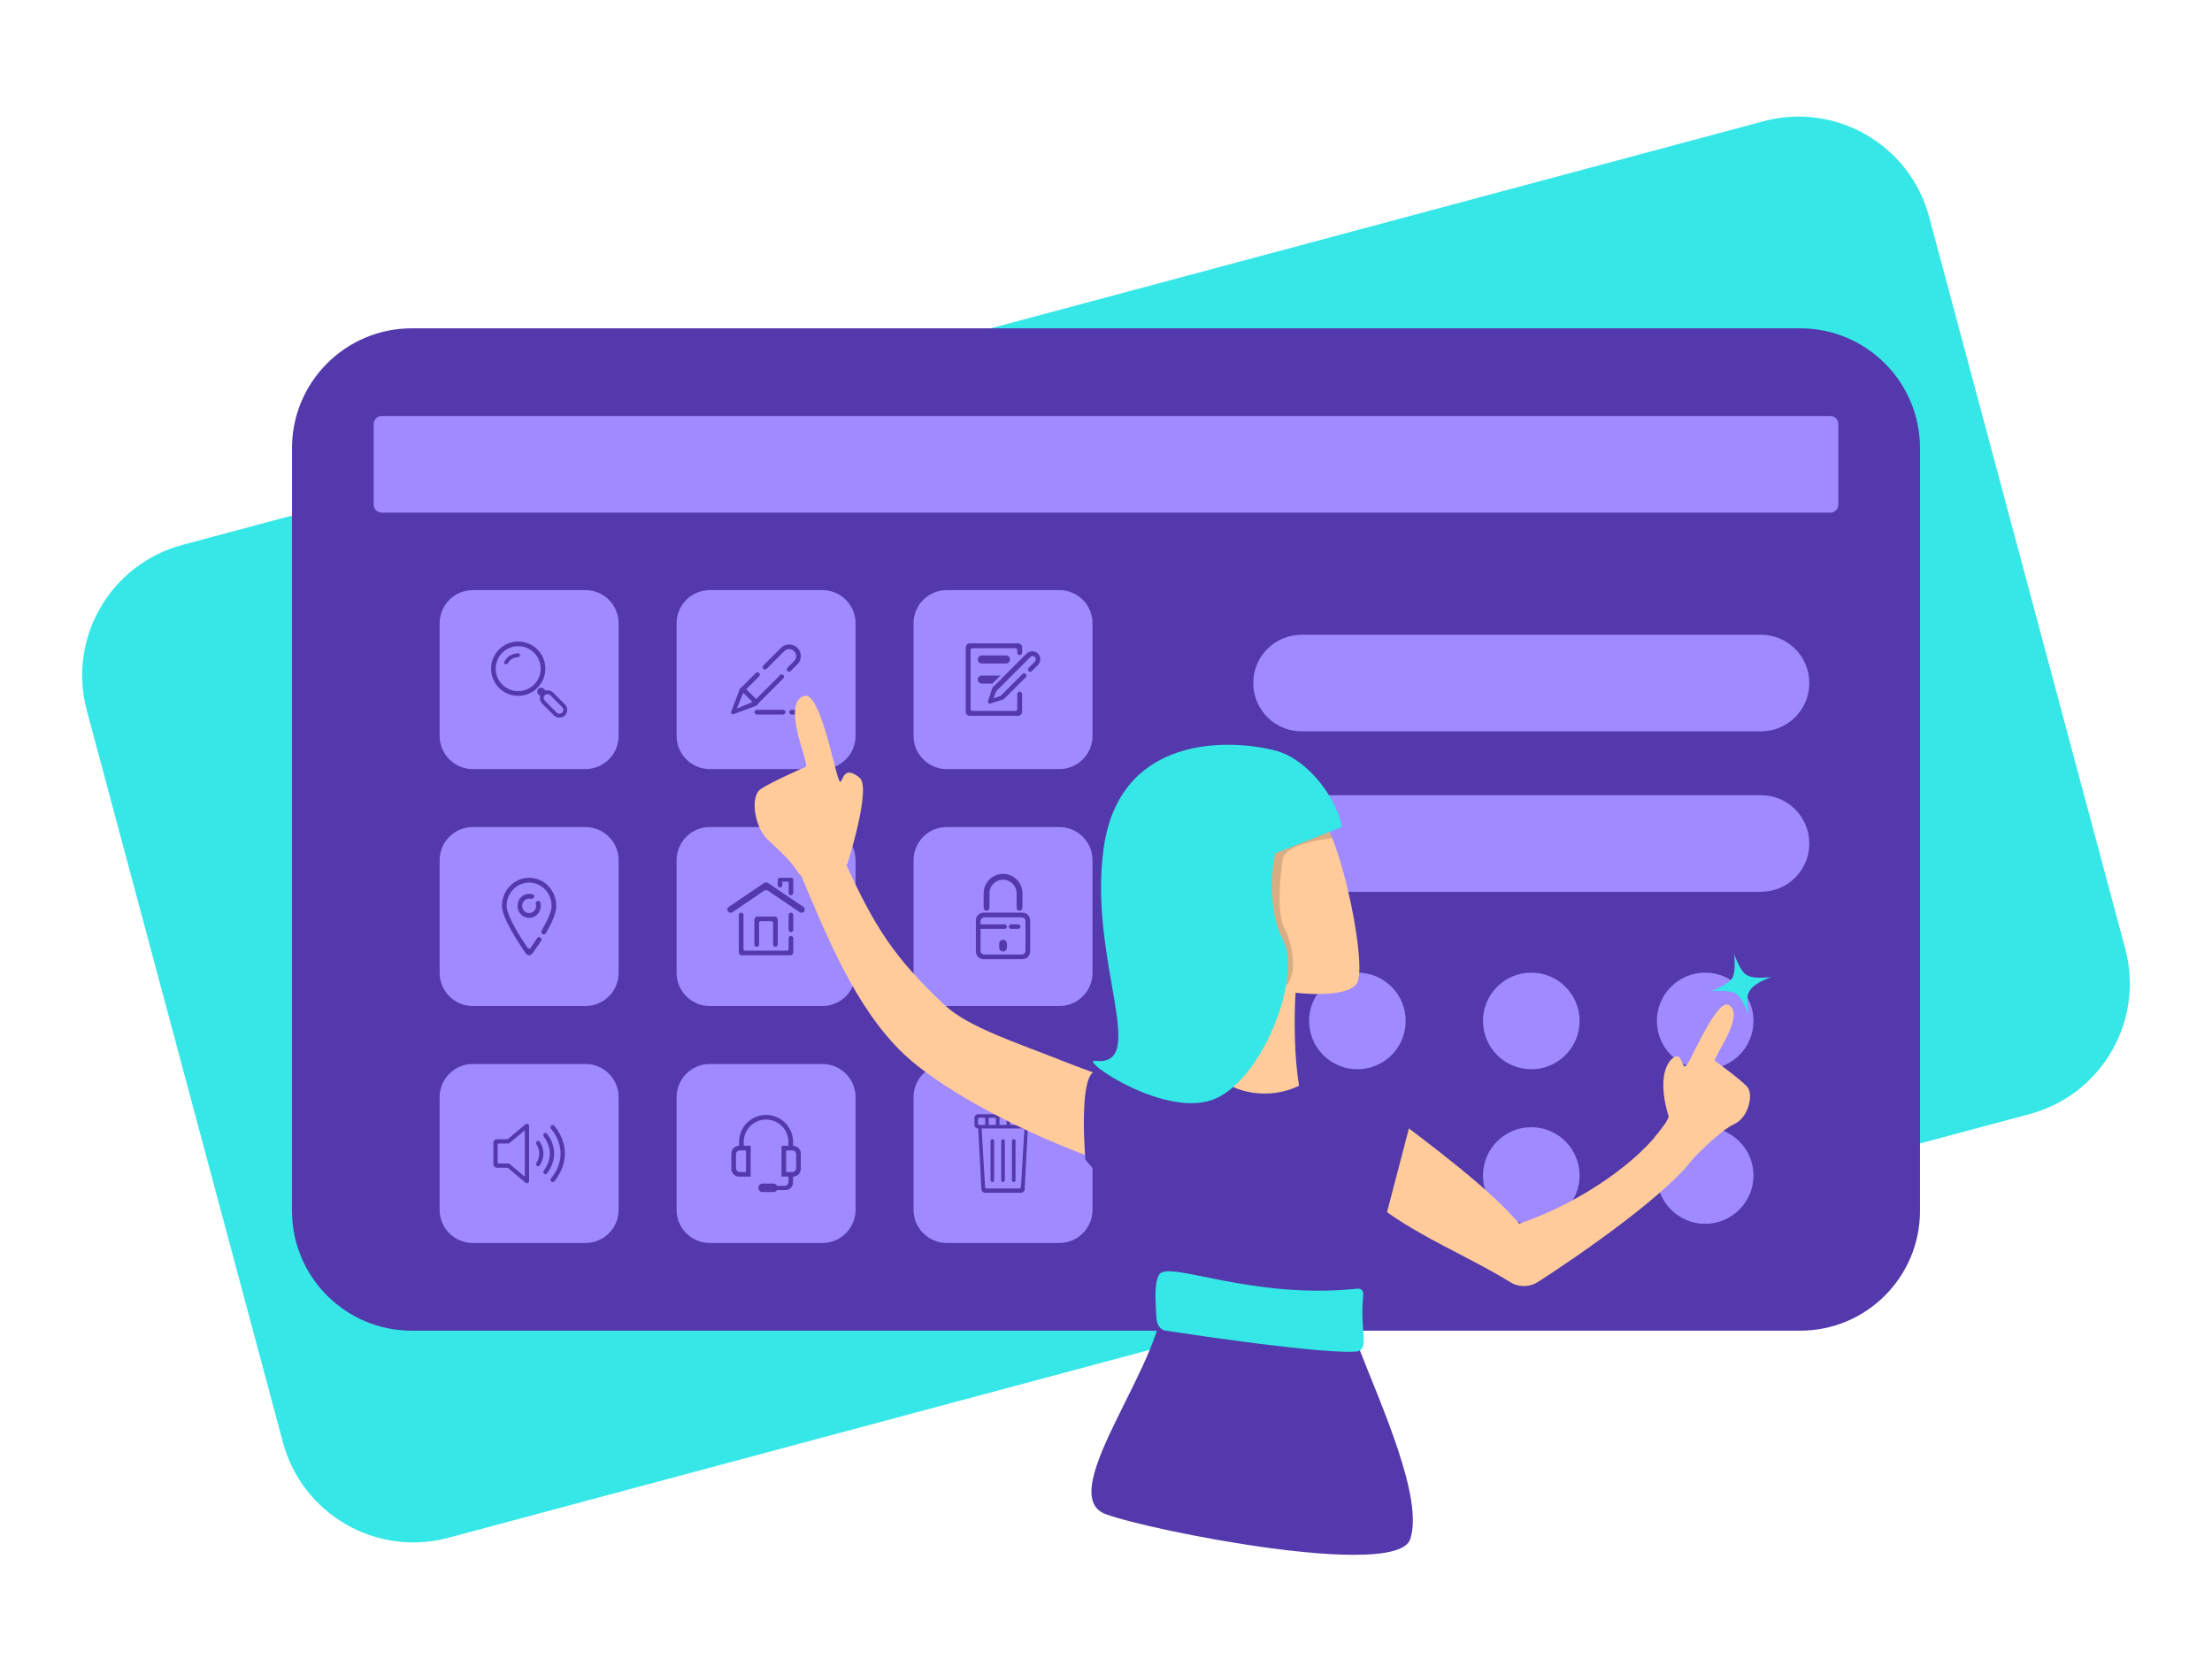
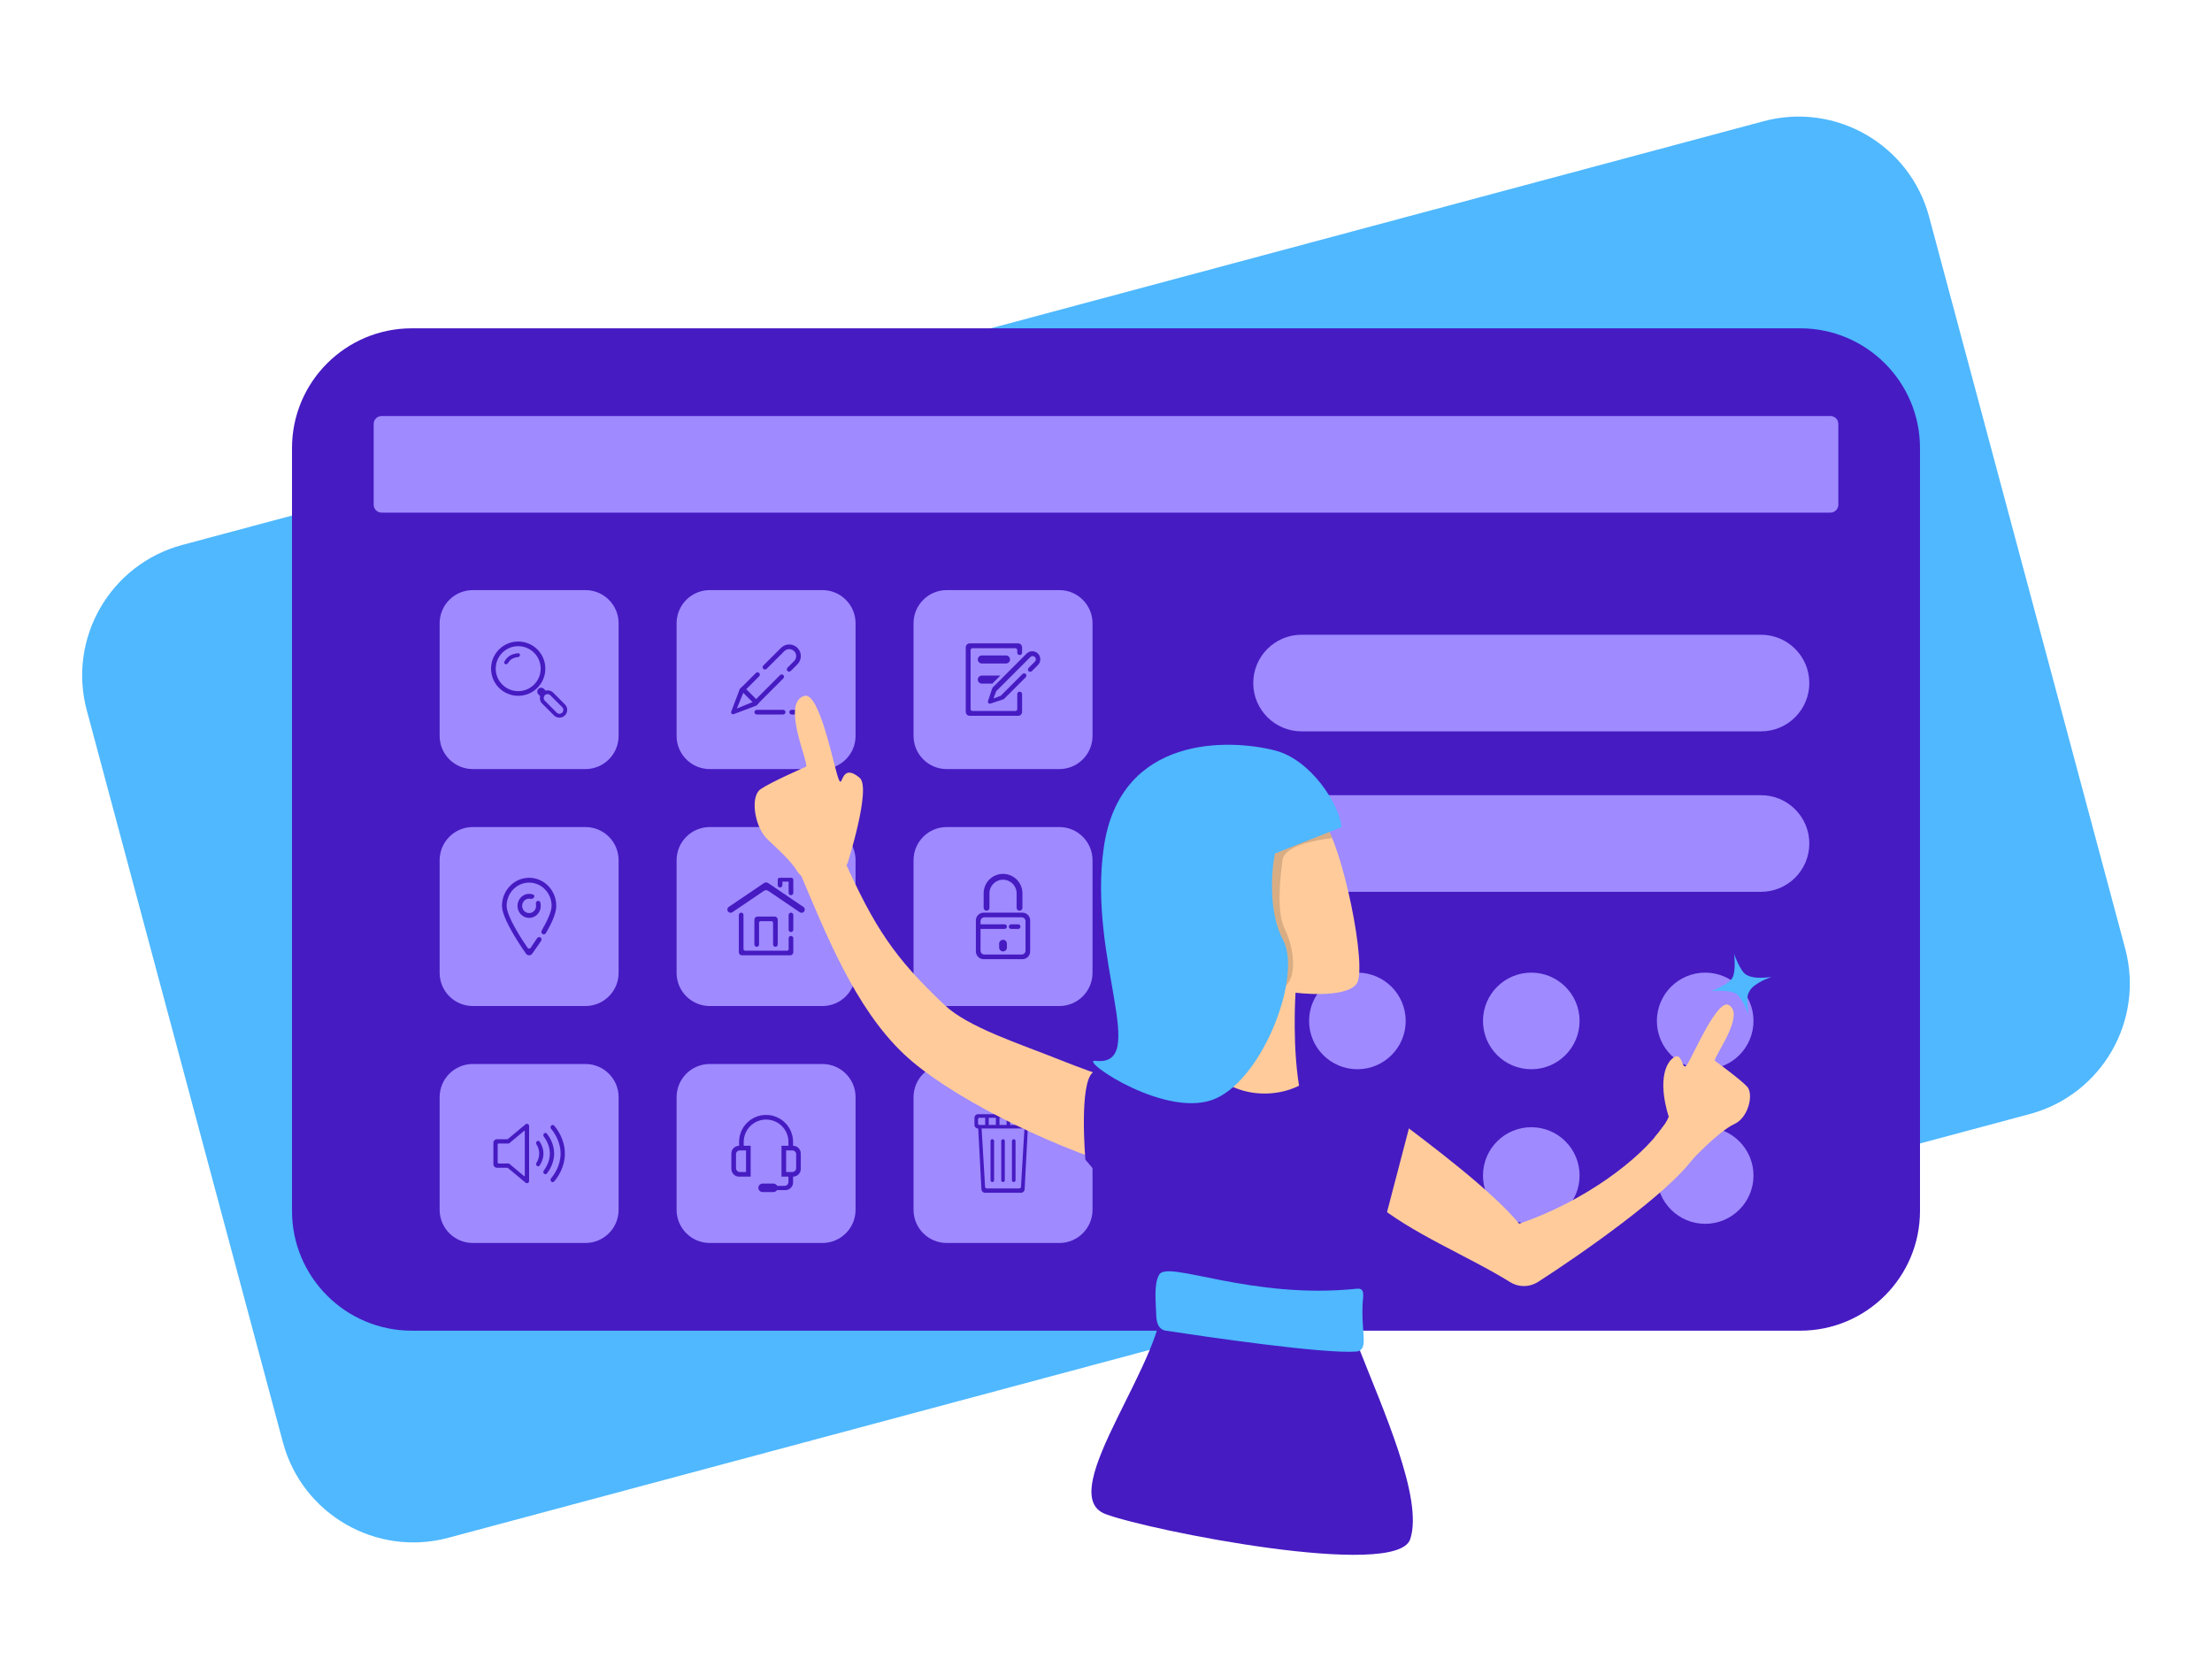
<svg xmlns="http://www.w3.org/2000/svg" width="200" height="150" viewBox="0 0 800 600" fill="none" data-reactroot="">
-   <rect x="685.039" y="31.194" width="371.745" height="689.798" rx="48.857" transform="rotate(75 685.039 31.1943)" fill="#36e7e7" />
-   <rect x="105.606" y="118.741" width="588.788" height="362.517" rx="43.326" fill="#5339ab" />
+   <rect x="685.039" y="31.194" width="371.745" height="689.798" rx="48.857" transform="rotate(75 685.039 31.1943)" fill="#4FB8FF" />
+   <rect x="105.606" y="118.741" width="588.788" height="362.517" rx="43.326" fill="#461BC2" />
  <rect x="453.258" y="229.564" width="201.106" height="34.94" rx="17.47" fill="#9F8AFF" />
  <rect x="453.258" y="287.596" width="201.106" height="34.94" rx="17.47" fill="#9F8AFF" />
  <circle cx="490.919" cy="369.237" r="17.47" fill="#9F8AFF" />
  <circle cx="553.811" cy="369.237" r="17.47" fill="#9F8AFF" />
  <circle cx="616.703" cy="369.237" r="17.47" fill="#9F8AFF" />
-   <circle cx="490.919" cy="425.141" r="17.47" fill="#5339ab" />
+   <circle cx="490.919" cy="425.141" r="17.47" fill="#461BC2" />
  <circle cx="553.811" cy="425.141" r="17.47" fill="#9F8AFF" />
  <circle cx="616.702" cy="425.141" r="17.47" fill="#9F8AFF" />
  <rect x="135.146" y="150.459" width="529.709" height="34.94" rx="2.86" fill="#9F8AFF" />
  <rect x="159.001" y="213.417" width="64.732" height="64.732" rx="12" fill="#9F8AFF" />
  <rect x="244.697" y="213.417" width="64.732" height="64.732" rx="12" fill="#9F8AFF" />
  <rect x="330.394" y="213.417" width="64.732" height="64.732" rx="12" fill="#9F8AFF" />
  <rect x="159.001" y="299.113" width="64.732" height="64.732" rx="12" fill="#9F8AFF" />
  <rect x="244.697" y="299.113" width="64.732" height="64.732" rx="12" fill="#9F8AFF" />
  <rect x="330.394" y="299.113" width="64.732" height="64.732" rx="12" fill="#9F8AFF" />
  <rect x="159.001" y="384.809" width="64.732" height="64.732" rx="12" fill="#9F8AFF" />
  <rect x="244.697" y="384.809" width="64.732" height="64.732" rx="12" fill="#9F8AFF" />
  <rect x="330.394" y="384.809" width="64.732" height="64.732" rx="12" fill="#9F8AFF" />
-   <path fill-rule="evenodd" clip-rule="evenodd" d="M268.962 250.217L266.504 256.234L272.522 253.777L273.265 253.035L274.452 254.222L273.455 255.219L265.365 258.276C264.8 258.49 264.248 257.937 264.461 257.373L267.518 249.282L268.515 248.286L269.704 249.475L268.962 250.217ZM272.857 257.562C272.857 257.097 273.233 256.721 273.698 256.721H283.234C283.698 256.721 284.075 257.097 284.075 257.562C284.075 258.027 283.698 258.403 283.234 258.403H273.698C273.233 258.403 272.857 258.027 272.857 257.562ZM286.319 256.721C285.854 256.721 285.477 257.097 285.477 257.562C285.477 258.027 285.854 258.403 286.319 258.403H288.843C289.307 258.403 289.684 258.027 289.684 257.562C289.684 257.097 289.307 256.721 288.843 256.721H286.319Z" fill="#5339ab" />
-   <path fill-rule="evenodd" clip-rule="evenodd" d="M284.801 242.665C285.128 242.992 285.657 242.992 285.984 242.665L288.405 240.244C290.044 238.605 290.044 235.947 288.405 234.308C286.765 232.668 284.107 232.668 282.468 234.308L276.062 240.713C275.734 241.041 275.734 241.573 276.062 241.9C276.39 242.228 276.922 242.228 277.25 241.9L283.645 235.506C284.63 234.521 286.227 234.521 287.212 235.506C288.197 236.491 288.197 238.088 287.212 239.073L284.801 241.483C284.475 241.809 284.475 242.339 284.801 242.665ZM268.088 248.687C268.046 248.729 268.01 248.775 267.978 248.822L267.522 249.278L267.969 249.725C268.002 249.778 268.042 249.828 268.088 249.875C268.134 249.921 268.185 249.961 268.238 249.994L272.718 254.474C272.752 254.527 272.791 254.578 272.838 254.624C272.884 254.67 272.934 254.71 272.987 254.743L273.459 255.215L274.655 254.019L274.643 254.006L283.304 245.345C283.632 245.017 283.632 244.486 283.304 244.158C282.976 243.83 282.444 243.83 282.116 244.158L273.455 252.819L269.893 249.257L274.567 244.583C274.895 244.255 274.895 243.723 274.567 243.396C274.239 243.068 273.708 243.068 273.38 243.396L268.088 248.687Z" fill="#5339ab" />
-   <path fill-rule="evenodd" clip-rule="evenodd" d="M350.73 232.68C349.926 232.68 349.274 233.332 349.274 234.136V257.429C349.274 258.233 349.926 258.885 350.73 258.885H368.198C369.002 258.885 369.654 258.233 369.654 257.429V251.024C369.654 250.541 369.263 250.15 368.78 250.15C368.298 250.15 367.907 250.541 367.907 251.024V253.062V256.41C367.907 256.812 367.581 257.138 367.179 257.138H351.749C351.347 257.138 351.021 256.812 351.021 256.41V235.155C351.021 234.753 351.347 234.427 351.749 234.427H367.179C367.581 234.427 367.907 234.753 367.907 235.155V235.592V236.033C367.907 236.516 368.298 236.907 368.78 236.907C369.263 236.907 369.654 236.516 369.654 236.033V234.136C369.654 233.332 369.002 232.68 368.198 232.68H350.73ZM353.641 238.504C353.641 237.7 354.293 237.048 355.097 237.048H363.831C364.635 237.048 365.287 237.7 365.287 238.504C365.287 239.308 364.635 239.959 363.831 239.959H355.097C354.293 239.959 353.641 239.308 353.641 238.504ZM355.097 244.327C354.293 244.327 353.641 244.979 353.641 245.783C353.641 246.587 354.293 247.239 355.097 247.239H358.882L361.793 244.327H355.097Z" fill="#5339ab" />
-   <path fill-rule="evenodd" clip-rule="evenodd" d="M375.392 236.386C374.255 235.249 372.412 235.249 371.275 236.386L359.045 248.618C358.965 248.698 358.904 248.796 358.869 248.903L357.325 253.535C357.135 254.104 357.676 254.645 358.245 254.456L362.877 252.912C362.985 252.876 363.082 252.816 363.162 252.736L370.97 244.926C371.292 244.605 371.292 244.084 370.971 243.762C370.65 243.439 370.127 243.439 369.805 243.761L369.648 243.918L369.649 243.917L361.945 251.622L359.574 252.534C359.456 252.579 359.341 252.463 359.386 252.346L360.298 249.975L372.65 237.622C373.104 237.167 373.842 237.167 374.296 237.622C374.751 238.077 374.751 238.814 374.296 239.269L371.972 241.593C371.677 241.918 371.688 242.42 372.001 242.732C372.323 243.053 372.844 243.052 373.166 242.731L375.392 240.504C376.529 239.367 376.529 237.524 375.392 236.386Z" fill="#5339ab" />
-   <path fill-rule="evenodd" clip-rule="evenodd" d="M352.943 332.881C352.943 331.332 354.199 330.077 355.748 330.077H369.771C371.32 330.077 372.575 331.332 372.575 332.881V344.1C372.575 345.649 371.32 346.904 369.771 346.904H355.748C354.199 346.904 352.943 345.649 352.943 344.1V335.125V332.881ZM363.32 335.966H354.626V343.819C354.626 344.594 355.254 345.221 356.028 345.221H369.49C370.265 345.221 370.893 344.594 370.893 343.819V333.162C370.893 332.387 370.265 331.759 369.49 331.759H356.028C355.254 331.759 354.626 332.387 354.626 333.162V334.284H363.32C363.785 334.284 364.162 334.66 364.162 335.125C364.162 335.59 363.785 335.966 363.32 335.966ZM362.759 339.893C361.985 339.893 361.357 340.52 361.357 341.295V342.697C361.357 343.472 361.985 344.1 362.759 344.1C363.534 344.1 364.162 343.472 364.162 342.697V341.295C364.162 340.52 363.534 339.893 362.759 339.893ZM365.704 334.284C365.239 334.284 364.863 334.66 364.863 335.125C364.863 335.59 365.239 335.966 365.704 335.966H368.228C368.693 335.966 369.07 335.59 369.07 335.125C369.07 334.66 368.693 334.284 368.228 334.284H365.704Z" fill="#5339ab" />
-   <path d="M355.748 323.065C355.748 319.193 358.887 316.054 362.759 316.054C366.632 316.054 369.771 319.193 369.771 323.065V328.324C369.771 328.905 369.3 329.375 368.719 329.375C368.138 329.375 367.668 328.905 367.668 328.324V323.065C367.668 320.355 365.47 318.157 362.759 318.157C360.049 318.157 357.851 320.355 357.851 323.065V328.324C357.851 328.905 357.381 329.375 356.8 329.375C356.219 329.375 355.748 328.905 355.748 328.324V323.065Z" fill="#5339ab" />
-   <path fill-rule="evenodd" clip-rule="evenodd" d="M192.484 344.907C191.933 345.686 190.792 345.698 190.245 344.917C187.669 341.242 181.551 332.048 181.551 327.619C181.551 322.009 185.946 317.461 191.367 317.461C196.788 317.461 201.183 322.009 201.183 327.619C201.183 329.775 200.095 332.779 197.92 336.63C197.791 336.858 197.597 337.19 197.415 337.499C197.154 337.941 196.572 338.062 196.155 337.763C195.808 337.515 195.691 337.052 195.878 336.668L196.131 336.15C197.907 333.039 199.5 329.676 199.5 327.619C199.5 322.97 195.859 319.202 191.367 319.202C186.875 319.202 183.234 322.97 183.234 327.619C183.234 331.523 188.972 340.13 190.808 342.786C191.081 343.18 191.653 343.18 191.925 342.786C192.365 342.15 193.028 341.174 193.782 340.003L194.293 339.273C194.57 338.877 195.119 338.787 195.508 339.073C195.875 339.343 195.969 339.852 195.719 340.233C195.524 340.531 195.297 340.874 195.111 341.149C194.575 341.942 193.38 343.639 192.484 344.907Z" fill="#5339ab" />
-   <path fill-rule="evenodd" clip-rule="evenodd" d="M195.574 327.619C195.574 330.024 193.69 331.973 191.367 331.973C189.044 331.973 187.16 330.024 187.16 327.619C187.16 325.215 189.044 323.266 191.367 323.266C191.889 323.266 192.388 323.364 192.85 323.544C193.304 323.721 193.367 324.324 193.027 324.674L192.906 324.798C192.681 325.029 192.352 325.116 192.028 325.098C191.817 325.039 191.596 325.007 191.367 325.007C189.973 325.007 188.843 326.177 188.843 327.619C188.843 329.062 189.973 330.231 191.367 330.231C192.761 330.231 193.891 329.062 193.891 327.619C193.891 327.355 193.853 327.099 193.782 326.858C193.772 326.564 193.852 326.269 194.057 326.06C194.467 325.642 195.203 325.735 195.375 326.293C195.504 326.711 195.574 327.157 195.574 327.619Z" fill="#5339ab" />
-   <path fill-rule="evenodd" clip-rule="evenodd" d="M263.57 327.993C263.022 328.364 262.894 329.118 263.29 329.648C263.661 330.146 264.358 330.263 264.872 329.915L276.272 322.195C276.747 321.874 277.369 321.874 277.844 322.195L289.255 329.923C289.773 330.274 290.476 330.151 290.845 329.645C291.232 329.114 291.101 328.369 290.557 328L277.844 319.391C277.369 319.069 276.747 319.069 276.272 319.391L263.57 327.993ZM285.22 343.003V343.258C285.22 343.568 284.969 343.819 284.659 343.819H269.457C269.147 343.819 268.896 343.568 268.896 343.258V330.846C268.857 330.415 268.495 330.076 268.053 330.076C267.586 330.076 267.207 330.455 267.207 330.922V344.38C267.207 344.999 267.71 345.502 268.329 345.502H285.787C286.406 345.502 286.909 344.999 286.909 344.38V339.332C286.909 338.867 286.532 338.49 286.067 338.49C285.602 338.49 285.225 338.867 285.225 339.332V343.005L285.22 343.003ZM285.22 330.918C285.22 330.453 285.6 330.076 286.064 330.076C286.529 330.076 286.909 330.453 286.909 330.918V336.247C286.909 336.711 286.529 337.088 286.064 337.088C285.6 337.088 285.22 336.711 285.22 336.247V330.918Z" fill="#5339ab" />
-   <path fill-rule="evenodd" clip-rule="evenodd" d="M281.279 318.298C281.279 318.273 281.28 318.248 281.282 318.224C281.28 318.202 281.279 318.18 281.279 318.157C281.279 317.77 281.593 317.456 281.98 317.456H282.124H286.064H286.207C286.594 317.456 286.908 317.77 286.908 318.157C286.908 318.18 286.907 318.202 286.905 318.224C286.907 318.248 286.908 318.273 286.908 318.298V322.925C286.908 323.39 286.529 323.766 286.064 323.766C285.599 323.766 285.22 323.39 285.22 322.925V318.858H282.968V320.121C282.968 320.585 282.588 320.962 282.124 320.962C281.659 320.962 281.279 320.585 281.279 320.121V318.298ZM272.836 332.601C272.836 331.981 273.338 331.479 273.958 331.479H280.158C280.777 331.479 281.279 331.981 281.279 332.601V341.575C281.279 342.04 280.902 342.417 280.437 342.417C279.972 342.417 279.595 342.04 279.595 341.575V338.491H279.591V333.723C279.591 333.413 279.339 333.162 279.03 333.162H275.086C274.776 333.162 274.525 333.413 274.525 333.723V341.628C274.496 342.068 274.129 342.417 273.681 342.417C273.214 342.417 272.836 342.038 272.836 341.572V332.601Z" fill="#5339ab" />
-   <path fill-rule="evenodd" clip-rule="evenodd" d="M197.231 241.831C197.231 247.252 192.836 251.647 187.415 251.647C181.993 251.647 177.599 247.252 177.599 241.831C177.599 236.409 181.993 232.015 187.415 232.015C192.836 232.015 197.231 236.409 197.231 241.831ZM195.547 241.83C195.547 246.322 191.906 249.963 187.414 249.963C182.922 249.963 179.281 246.322 179.281 241.83C179.281 237.338 182.922 233.697 187.414 233.697C191.906 233.697 195.547 237.338 195.547 241.83Z" fill="#5339ab" />
-   <path fill-rule="evenodd" clip-rule="evenodd" d="M182.379 239.378C182.223 239.692 182.387 240.046 182.71 240.182C183.095 240.343 183.553 240.131 183.763 239.769C183.919 239.498 184.143 239.175 184.457 238.844C185.296 237.961 186.525 237.718 187.308 237.658C187.711 237.627 188.057 237.302 188.057 236.899C188.057 236.54 187.782 236.245 187.423 236.263C186.489 236.311 184.71 236.588 183.404 237.92C182.89 238.465 182.568 238.997 182.379 239.378ZM194.716 251.115C194.169 250.567 194.169 249.68 194.717 249.132C195.264 248.585 196.152 248.585 196.7 249.133L197.334 249.767C198.271 249.516 199.312 249.757 200.047 250.492L204.315 254.761C205.41 255.857 205.409 257.634 204.314 258.729C203.218 259.824 201.441 259.825 200.346 258.73L196.077 254.461C195.343 253.727 195.102 252.687 195.352 251.751L194.716 251.115ZM197.054 251.448C196.507 251.995 196.505 252.883 197.051 253.43L201.337 257.734C201.885 258.283 202.775 258.283 203.323 257.735C203.87 257.188 203.872 256.301 203.326 255.753L199.039 251.45C198.492 250.9 197.602 250.9 197.054 251.448Z" fill="#5339ab" />
-   <path fill-rule="evenodd" clip-rule="evenodd" d="M183.607 412.011L190.083 406.615C190.587 406.194 191.353 406.553 191.353 407.21V427.14C191.353 427.797 190.587 428.156 190.083 427.735L183.607 422.339H179.734C179.021 422.339 178.443 421.761 178.443 421.048V413.302C178.443 412.589 179.021 412.011 179.734 412.011H183.607ZM180.38 413.56C180.166 413.56 179.993 413.734 179.993 413.948V420.403C179.993 420.616 180.166 420.79 180.38 420.79H184.072L189.592 425.39C189.676 425.46 189.804 425.4 189.804 425.291V409.059C189.804 408.95 189.676 408.89 189.592 408.96L184.072 413.56H180.38ZM200.433 407.113C200.141 406.772 199.63 406.783 199.326 407.113C199.033 407.433 199.041 407.93 199.32 408.262C200.392 409.532 202.741 412.817 202.741 417.201C202.741 421.584 200.394 424.86 199.322 426.129C199.041 426.461 199.031 426.959 199.324 427.281C199.629 427.615 200.144 427.628 200.438 427.284C201.625 425.896 204.29 422.22 204.29 417.201C204.29 412.175 201.617 408.496 200.433 407.113ZM196.715 409.981C197.015 409.651 197.523 409.645 197.798 409.995C198.697 411.135 200.417 413.767 200.417 417.201C200.417 420.642 198.69 423.277 197.793 424.413C197.519 424.759 197.016 424.754 196.717 424.43C196.443 424.132 196.44 423.671 196.683 423.347C197.436 422.341 198.868 420.055 198.868 417.201C198.868 414.349 197.438 412.07 196.684 411.067C196.44 410.743 196.441 410.281 196.715 409.981ZM195.158 412.867C194.909 412.501 194.403 412.498 194.105 412.825C193.834 413.123 193.839 413.587 194.057 413.926C194.459 414.549 194.995 415.668 194.995 417.201C194.995 418.735 194.458 419.857 194.056 420.482C193.838 420.82 193.836 421.284 194.108 421.58C194.405 421.902 194.906 421.898 195.153 421.537C195.712 420.72 196.544 419.173 196.544 417.201C196.544 415.235 195.717 413.687 195.158 412.867Z" fill="#5339ab" />
-   <path fill-rule="evenodd" clip-rule="evenodd" d="M267.302 412.992C267.302 407.6 271.672 403.23 277.063 403.23C282.454 403.23 286.825 407.6 286.825 412.992V414.386C288.365 414.386 289.614 415.635 289.614 417.175V422.753C289.614 424.293 288.365 425.542 286.825 425.542V427.634C286.825 429.174 285.576 430.423 284.036 430.423H280.999C280.725 430.842 280.251 431.12 279.713 431.12H275.808C274.961 431.12 274.274 430.433 274.274 429.586C274.274 428.739 274.961 428.052 275.808 428.052H279.713C280.309 428.052 280.825 428.392 281.079 428.889H283.757C284.527 428.889 285.151 428.264 285.151 427.494V425.821V425.542H282.641V414.386H285.151V412.992C285.151 408.525 281.53 404.903 277.063 404.903C272.596 404.903 268.975 408.525 268.975 412.992V414.386H271.485V425.542H267.302C265.761 425.542 264.513 424.293 264.513 422.753V417.175C264.513 415.635 265.761 414.386 267.302 414.386V412.992ZM284.314 416.059H286.546C287.316 416.059 287.94 416.684 287.94 417.454V422.474C287.94 423.244 287.316 423.869 286.546 423.869H284.314V416.059ZM269.812 416.059H267.581C266.81 416.059 266.186 416.684 266.186 417.454V422.474C266.186 423.244 266.81 423.869 267.581 423.869H269.812V416.059Z" fill="#5339ab" />
-   <path fill-rule="evenodd" clip-rule="evenodd" d="M352.432 404.265C352.432 403.552 353.01 402.974 353.723 402.974H356.305H357.596H360.178H361.469H364.051H365.342H367.924H369.215H371.796C372.51 402.974 373.087 403.552 373.087 404.265V406.847C373.087 407.56 372.51 408.138 371.796 408.138H371.729L370.57 430.153C370.534 430.838 369.967 431.376 369.281 431.376H356.238C355.552 431.376 354.985 430.838 354.949 430.153L353.791 408.138H353.723C353.01 408.138 352.432 407.56 352.432 406.847V404.265ZM354.239 406.847H356.305V404.265H354.239C353.954 404.265 353.723 404.496 353.723 404.782V406.331C353.723 406.616 353.954 406.847 354.239 406.847ZM357.596 406.847H360.178V404.265H357.596V406.847ZM361.469 406.847H364.051V404.265H361.469V406.847ZM365.342 406.847H367.924V404.265H365.342V406.847ZM369.215 406.847H371.28C371.565 406.847 371.796 406.616 371.796 406.331V404.782C371.796 404.496 371.565 404.265 371.28 404.265H369.215V406.847ZM355.014 408.138H370.506L369.251 429.22C369.23 429.561 368.948 429.827 368.606 429.827H356.913C356.571 429.827 356.289 429.561 356.268 429.22L355.014 408.138ZM362.76 412.011C362.403 412.011 362.114 412.3 362.114 412.657V426.857C362.114 427.214 362.403 427.503 362.76 427.503C363.116 427.503 363.405 427.214 363.405 426.857V412.657C363.405 412.3 363.116 412.011 362.76 412.011ZM358.241 412.657C358.241 412.3 358.53 412.011 358.887 412.011C359.243 412.011 359.532 412.3 359.532 412.657V426.857C359.532 427.214 359.243 427.503 358.887 427.503C358.53 427.503 358.241 427.214 358.241 426.857V412.657ZM366.633 412.011C366.276 412.011 365.987 412.3 365.987 412.657V426.857C365.987 427.214 366.276 427.503 366.633 427.503C366.989 427.503 367.278 427.214 367.278 426.857V412.657C367.278 412.3 366.989 412.011 366.633 412.011Z" fill="#5339ab" />
-   <path d="M627.152 344.981C627.152 344.981 629.311 351.178 631.476 352.486C633.889 353.943 637.13 353.708 640.67 353.371C640.67 353.371 634.482 355.302 632.743 358.43C631.729 360.255 631.806 360.796 632.28 366.889C632.28 366.889 630.501 361.5 628.179 359.598C625.856 357.696 618.762 358.499 618.762 358.499C618.762 358.499 625.283 356.099 626.582 353.594C627.932 350.994 627.152 344.981 627.152 344.981Z" fill="#36e7e7" />
+   <path fill-rule="evenodd" clip-rule="evenodd" d="M268.962 250.217L266.504 256.234L272.522 253.777L273.265 253.035L274.452 254.222L273.455 255.219L265.365 258.276C264.8 258.49 264.248 257.937 264.461 257.373L267.518 249.282L268.515 248.286L269.704 249.475L268.962 250.217ZM272.857 257.562C272.857 257.097 273.233 256.721 273.698 256.721H283.234C283.698 256.721 284.075 257.097 284.075 257.562C284.075 258.027 283.698 258.403 283.234 258.403H273.698C273.233 258.403 272.857 258.027 272.857 257.562ZM286.319 256.721C285.854 256.721 285.477 257.097 285.477 257.562C285.477 258.027 285.854 258.403 286.319 258.403H288.843C289.307 258.403 289.684 258.027 289.684 257.562C289.684 257.097 289.307 256.721 288.843 256.721H286.319Z" fill="#461BC2" />
+   <path fill-rule="evenodd" clip-rule="evenodd" d="M284.801 242.665C285.128 242.992 285.657 242.992 285.984 242.665L288.405 240.244C290.044 238.605 290.044 235.947 288.405 234.308C286.765 232.668 284.107 232.668 282.468 234.308L276.062 240.713C275.734 241.041 275.734 241.573 276.062 241.9C276.39 242.228 276.922 242.228 277.25 241.9L283.645 235.506C284.63 234.521 286.227 234.521 287.212 235.506C288.197 236.491 288.197 238.088 287.212 239.073L284.801 241.483C284.475 241.809 284.475 242.339 284.801 242.665ZM268.088 248.687C268.046 248.729 268.01 248.775 267.978 248.822L267.522 249.278L267.969 249.725C268.002 249.778 268.042 249.828 268.088 249.875C268.134 249.921 268.185 249.961 268.238 249.994L272.718 254.474C272.752 254.527 272.791 254.578 272.838 254.624C272.884 254.67 272.934 254.71 272.987 254.743L273.459 255.215L274.655 254.019L274.643 254.006L283.304 245.345C283.632 245.017 283.632 244.486 283.304 244.158C282.976 243.83 282.444 243.83 282.116 244.158L273.455 252.819L269.893 249.257L274.567 244.583C274.895 244.255 274.895 243.723 274.567 243.396C274.239 243.068 273.708 243.068 273.38 243.396L268.088 248.687Z" fill="#461BC2" />
+   <path fill-rule="evenodd" clip-rule="evenodd" d="M350.73 232.68C349.926 232.68 349.274 233.332 349.274 234.136V257.429C349.274 258.233 349.926 258.885 350.73 258.885H368.198C369.002 258.885 369.654 258.233 369.654 257.429V251.024C369.654 250.541 369.263 250.15 368.78 250.15C368.298 250.15 367.907 250.541 367.907 251.024V253.062V256.41C367.907 256.812 367.581 257.138 367.179 257.138H351.749C351.347 257.138 351.021 256.812 351.021 256.41V235.155C351.021 234.753 351.347 234.427 351.749 234.427H367.179C367.581 234.427 367.907 234.753 367.907 235.155V235.592V236.033C367.907 236.516 368.298 236.907 368.78 236.907C369.263 236.907 369.654 236.516 369.654 236.033V234.136C369.654 233.332 369.002 232.68 368.198 232.68H350.73ZM353.641 238.504C353.641 237.7 354.293 237.048 355.097 237.048H363.831C364.635 237.048 365.287 237.7 365.287 238.504C365.287 239.308 364.635 239.959 363.831 239.959H355.097C354.293 239.959 353.641 239.308 353.641 238.504ZM355.097 244.327C354.293 244.327 353.641 244.979 353.641 245.783C353.641 246.587 354.293 247.239 355.097 247.239H358.882L361.793 244.327H355.097Z" fill="#461BC2" />
+   <path fill-rule="evenodd" clip-rule="evenodd" d="M375.392 236.386C374.255 235.249 372.412 235.249 371.275 236.386L359.045 248.618C358.965 248.698 358.904 248.796 358.869 248.903L357.325 253.535C357.135 254.104 357.676 254.645 358.245 254.456L362.877 252.912C362.985 252.876 363.082 252.816 363.162 252.736L370.97 244.926C371.292 244.605 371.292 244.084 370.971 243.762C370.65 243.439 370.127 243.439 369.805 243.761L369.648 243.918L369.649 243.917L361.945 251.622L359.574 252.534C359.456 252.579 359.341 252.463 359.386 252.346L360.298 249.975L372.65 237.622C373.104 237.167 373.842 237.167 374.296 237.622C374.751 238.077 374.751 238.814 374.296 239.269L371.972 241.593C371.677 241.918 371.688 242.42 372.001 242.732C372.323 243.053 372.844 243.052 373.166 242.731L375.392 240.504C376.529 239.367 376.529 237.524 375.392 236.386Z" fill="#461BC2" />
+   <path fill-rule="evenodd" clip-rule="evenodd" d="M352.943 332.881C352.943 331.332 354.199 330.077 355.748 330.077H369.771C371.32 330.077 372.575 331.332 372.575 332.881V344.1C372.575 345.649 371.32 346.904 369.771 346.904H355.748C354.199 346.904 352.943 345.649 352.943 344.1V335.125V332.881ZM363.32 335.966H354.626V343.819C354.626 344.594 355.254 345.221 356.028 345.221H369.49C370.265 345.221 370.893 344.594 370.893 343.819V333.162C370.893 332.387 370.265 331.759 369.49 331.759H356.028C355.254 331.759 354.626 332.387 354.626 333.162V334.284H363.32C363.785 334.284 364.162 334.66 364.162 335.125C364.162 335.59 363.785 335.966 363.32 335.966ZM362.759 339.893C361.985 339.893 361.357 340.52 361.357 341.295V342.697C361.357 343.472 361.985 344.1 362.759 344.1C363.534 344.1 364.162 343.472 364.162 342.697V341.295C364.162 340.52 363.534 339.893 362.759 339.893ZM365.704 334.284C365.239 334.284 364.863 334.66 364.863 335.125C364.863 335.59 365.239 335.966 365.704 335.966H368.228C368.693 335.966 369.07 335.59 369.07 335.125C369.07 334.66 368.693 334.284 368.228 334.284H365.704Z" fill="#461BC2" />
+   <path d="M355.748 323.065C355.748 319.193 358.887 316.054 362.759 316.054C366.632 316.054 369.771 319.193 369.771 323.065V328.324C369.771 328.905 369.3 329.375 368.719 329.375C368.138 329.375 367.668 328.905 367.668 328.324V323.065C367.668 320.355 365.47 318.157 362.759 318.157C360.049 318.157 357.851 320.355 357.851 323.065V328.324C357.851 328.905 357.381 329.375 356.8 329.375C356.219 329.375 355.748 328.905 355.748 328.324V323.065Z" fill="#461BC2" />
+   <path fill-rule="evenodd" clip-rule="evenodd" d="M192.484 344.907C191.933 345.686 190.792 345.698 190.245 344.917C187.669 341.242 181.551 332.048 181.551 327.619C181.551 322.009 185.946 317.461 191.367 317.461C196.788 317.461 201.183 322.009 201.183 327.619C201.183 329.775 200.095 332.779 197.92 336.63C197.791 336.858 197.597 337.19 197.415 337.499C197.154 337.941 196.572 338.062 196.155 337.763C195.808 337.515 195.691 337.052 195.878 336.668L196.131 336.15C197.907 333.039 199.5 329.676 199.5 327.619C199.5 322.97 195.859 319.202 191.367 319.202C186.875 319.202 183.234 322.97 183.234 327.619C183.234 331.523 188.972 340.13 190.808 342.786C191.081 343.18 191.653 343.18 191.925 342.786C192.365 342.15 193.028 341.174 193.782 340.003L194.293 339.273C194.57 338.877 195.119 338.787 195.508 339.073C195.875 339.343 195.969 339.852 195.719 340.233C195.524 340.531 195.297 340.874 195.111 341.149C194.575 341.942 193.38 343.639 192.484 344.907Z" fill="#461BC2" />
+   <path fill-rule="evenodd" clip-rule="evenodd" d="M195.574 327.619C195.574 330.024 193.69 331.973 191.367 331.973C189.044 331.973 187.16 330.024 187.16 327.619C187.16 325.215 189.044 323.266 191.367 323.266C191.889 323.266 192.388 323.364 192.85 323.544C193.304 323.721 193.367 324.324 193.027 324.674L192.906 324.798C192.681 325.029 192.352 325.116 192.028 325.098C191.817 325.039 191.596 325.007 191.367 325.007C189.973 325.007 188.843 326.177 188.843 327.619C188.843 329.062 189.973 330.231 191.367 330.231C192.761 330.231 193.891 329.062 193.891 327.619C193.891 327.355 193.853 327.099 193.782 326.858C193.772 326.564 193.852 326.269 194.057 326.06C194.467 325.642 195.203 325.735 195.375 326.293C195.504 326.711 195.574 327.157 195.574 327.619Z" fill="#461BC2" />
+   <path fill-rule="evenodd" clip-rule="evenodd" d="M263.57 327.993C263.022 328.364 262.894 329.118 263.29 329.648C263.661 330.146 264.358 330.263 264.872 329.915L276.272 322.195C276.747 321.874 277.369 321.874 277.844 322.195L289.255 329.923C289.773 330.274 290.476 330.151 290.845 329.645C291.232 329.114 291.101 328.369 290.557 328L277.844 319.391C277.369 319.069 276.747 319.069 276.272 319.391L263.57 327.993ZM285.22 343.003V343.258C285.22 343.568 284.969 343.819 284.659 343.819H269.457C269.147 343.819 268.896 343.568 268.896 343.258V330.846C268.857 330.415 268.495 330.076 268.053 330.076C267.586 330.076 267.207 330.455 267.207 330.922V344.38C267.207 344.999 267.71 345.502 268.329 345.502H285.787C286.406 345.502 286.909 344.999 286.909 344.38V339.332C286.909 338.867 286.532 338.49 286.067 338.49C285.602 338.49 285.225 338.867 285.225 339.332V343.005L285.22 343.003ZM285.22 330.918C285.22 330.453 285.6 330.076 286.064 330.076C286.529 330.076 286.909 330.453 286.909 330.918V336.247C286.909 336.711 286.529 337.088 286.064 337.088C285.6 337.088 285.22 336.711 285.22 336.247V330.918Z" fill="#461BC2" />
+   <path fill-rule="evenodd" clip-rule="evenodd" d="M281.279 318.298C281.279 318.273 281.28 318.248 281.282 318.224C281.28 318.202 281.279 318.18 281.279 318.157C281.279 317.77 281.593 317.456 281.98 317.456H282.124H286.064H286.207C286.594 317.456 286.908 317.77 286.908 318.157C286.908 318.18 286.907 318.202 286.905 318.224C286.907 318.248 286.908 318.273 286.908 318.298V322.925C286.908 323.39 286.529 323.766 286.064 323.766C285.599 323.766 285.22 323.39 285.22 322.925V318.858H282.968V320.121C282.968 320.585 282.588 320.962 282.124 320.962C281.659 320.962 281.279 320.585 281.279 320.121V318.298ZM272.836 332.601C272.836 331.981 273.338 331.479 273.958 331.479H280.158C280.777 331.479 281.279 331.981 281.279 332.601V341.575C281.279 342.04 280.902 342.417 280.437 342.417C279.972 342.417 279.595 342.04 279.595 341.575V338.491H279.591V333.723C279.591 333.413 279.339 333.162 279.03 333.162H275.086C274.776 333.162 274.525 333.413 274.525 333.723V341.628C274.496 342.068 274.129 342.417 273.681 342.417C273.214 342.417 272.836 342.038 272.836 341.572V332.601Z" fill="#461BC2" />
+   <path fill-rule="evenodd" clip-rule="evenodd" d="M197.231 241.831C197.231 247.252 192.836 251.647 187.415 251.647C181.993 251.647 177.599 247.252 177.599 241.831C177.599 236.409 181.993 232.015 187.415 232.015C192.836 232.015 197.231 236.409 197.231 241.831ZM195.547 241.83C195.547 246.322 191.906 249.963 187.414 249.963C182.922 249.963 179.281 246.322 179.281 241.83C179.281 237.338 182.922 233.697 187.414 233.697C191.906 233.697 195.547 237.338 195.547 241.83Z" fill="#461BC2" />
+   <path fill-rule="evenodd" clip-rule="evenodd" d="M182.379 239.378C182.223 239.692 182.387 240.046 182.71 240.182C183.095 240.343 183.553 240.131 183.763 239.769C183.919 239.498 184.143 239.175 184.457 238.844C185.296 237.961 186.525 237.718 187.308 237.658C187.711 237.627 188.057 237.302 188.057 236.899C188.057 236.54 187.782 236.245 187.423 236.263C186.489 236.311 184.71 236.588 183.404 237.92C182.89 238.465 182.568 238.997 182.379 239.378ZM194.716 251.115C194.169 250.567 194.169 249.68 194.717 249.132C195.264 248.585 196.152 248.585 196.7 249.133L197.334 249.767C198.271 249.516 199.312 249.757 200.047 250.492L204.315 254.761C205.41 255.857 205.409 257.634 204.314 258.729C203.218 259.824 201.441 259.825 200.346 258.73L196.077 254.461C195.343 253.727 195.102 252.687 195.352 251.751L194.716 251.115ZM197.054 251.448C196.507 251.995 196.505 252.883 197.051 253.43L201.337 257.734C201.885 258.283 202.775 258.283 203.323 257.735C203.87 257.188 203.872 256.301 203.326 255.753L199.039 251.45C198.492 250.9 197.602 250.9 197.054 251.448Z" fill="#461BC2" />
+   <path fill-rule="evenodd" clip-rule="evenodd" d="M183.607 412.011L190.083 406.615C190.587 406.194 191.353 406.553 191.353 407.21V427.14C191.353 427.797 190.587 428.156 190.083 427.735L183.607 422.339H179.734C179.021 422.339 178.443 421.761 178.443 421.048V413.302C178.443 412.589 179.021 412.011 179.734 412.011H183.607ZM180.38 413.56C180.166 413.56 179.993 413.734 179.993 413.948V420.403C179.993 420.616 180.166 420.79 180.38 420.79H184.072L189.592 425.39C189.676 425.46 189.804 425.4 189.804 425.291V409.059C189.804 408.95 189.676 408.89 189.592 408.96L184.072 413.56H180.38ZM200.433 407.113C200.141 406.772 199.63 406.783 199.326 407.113C199.033 407.433 199.041 407.93 199.32 408.262C200.392 409.532 202.741 412.817 202.741 417.201C202.741 421.584 200.394 424.86 199.322 426.129C199.041 426.461 199.031 426.959 199.324 427.281C199.629 427.615 200.144 427.628 200.438 427.284C201.625 425.896 204.29 422.22 204.29 417.201C204.29 412.175 201.617 408.496 200.433 407.113ZM196.715 409.981C197.015 409.651 197.523 409.645 197.798 409.995C198.697 411.135 200.417 413.767 200.417 417.201C200.417 420.642 198.69 423.277 197.793 424.413C197.519 424.759 197.016 424.754 196.717 424.43C196.443 424.132 196.44 423.671 196.683 423.347C197.436 422.341 198.868 420.055 198.868 417.201C198.868 414.349 197.438 412.07 196.684 411.067C196.44 410.743 196.441 410.281 196.715 409.981ZM195.158 412.867C194.909 412.501 194.403 412.498 194.105 412.825C193.834 413.123 193.839 413.587 194.057 413.926C194.459 414.549 194.995 415.668 194.995 417.201C194.995 418.735 194.458 419.857 194.056 420.482C193.838 420.82 193.836 421.284 194.108 421.58C194.405 421.902 194.906 421.898 195.153 421.537C195.712 420.72 196.544 419.173 196.544 417.201C196.544 415.235 195.717 413.687 195.158 412.867Z" fill="#461BC2" />
+   <path fill-rule="evenodd" clip-rule="evenodd" d="M267.302 412.992C267.302 407.6 271.672 403.23 277.063 403.23C282.454 403.23 286.825 407.6 286.825 412.992V414.386C288.365 414.386 289.614 415.635 289.614 417.175V422.753C289.614 424.293 288.365 425.542 286.825 425.542V427.634C286.825 429.174 285.576 430.423 284.036 430.423H280.999C280.725 430.842 280.251 431.12 279.713 431.12H275.808C274.961 431.12 274.274 430.433 274.274 429.586C274.274 428.739 274.961 428.052 275.808 428.052H279.713C280.309 428.052 280.825 428.392 281.079 428.889H283.757C284.527 428.889 285.151 428.264 285.151 427.494V425.821V425.542H282.641V414.386H285.151V412.992C285.151 408.525 281.53 404.903 277.063 404.903C272.596 404.903 268.975 408.525 268.975 412.992V414.386H271.485V425.542H267.302C265.761 425.542 264.513 424.293 264.513 422.753V417.175C264.513 415.635 265.761 414.386 267.302 414.386V412.992ZM284.314 416.059H286.546C287.316 416.059 287.94 416.684 287.94 417.454V422.474C287.94 423.244 287.316 423.869 286.546 423.869H284.314V416.059ZM269.812 416.059H267.581C266.81 416.059 266.186 416.684 266.186 417.454V422.474C266.186 423.244 266.81 423.869 267.581 423.869H269.812V416.059Z" fill="#461BC2" />
+   <path fill-rule="evenodd" clip-rule="evenodd" d="M352.432 404.265C352.432 403.552 353.01 402.974 353.723 402.974H356.305H357.596H360.178H361.469H364.051H365.342H367.924H369.215H371.796C372.51 402.974 373.087 403.552 373.087 404.265V406.847C373.087 407.56 372.51 408.138 371.796 408.138H371.729L370.57 430.153C370.534 430.838 369.967 431.376 369.281 431.376H356.238C355.552 431.376 354.985 430.838 354.949 430.153L353.791 408.138H353.723C353.01 408.138 352.432 407.56 352.432 406.847V404.265ZM354.239 406.847H356.305V404.265H354.239C353.954 404.265 353.723 404.496 353.723 404.782V406.331C353.723 406.616 353.954 406.847 354.239 406.847ZM357.596 406.847H360.178V404.265H357.596V406.847ZM361.469 406.847H364.051V404.265H361.469V406.847ZM365.342 406.847H367.924V404.265H365.342V406.847ZM369.215 406.847H371.28C371.565 406.847 371.796 406.616 371.796 406.331V404.782C371.796 404.496 371.565 404.265 371.28 404.265H369.215V406.847ZM355.014 408.138H370.506L369.251 429.22C369.23 429.561 368.948 429.827 368.606 429.827H356.913C356.571 429.827 356.289 429.561 356.268 429.22L355.014 408.138ZM362.76 412.011C362.403 412.011 362.114 412.3 362.114 412.657V426.857C362.114 427.214 362.403 427.503 362.76 427.503C363.116 427.503 363.405 427.214 363.405 426.857V412.657C363.405 412.3 363.116 412.011 362.76 412.011ZM358.241 412.657C358.241 412.3 358.53 412.011 358.887 412.011C359.243 412.011 359.532 412.3 359.532 412.657V426.857C359.532 427.214 359.243 427.503 358.887 427.503C358.53 427.503 358.241 427.214 358.241 426.857V412.657ZM366.633 412.011C366.276 412.011 365.987 412.3 365.987 412.657V426.857C365.987 427.214 366.276 427.503 366.633 427.503C366.989 427.503 367.278 427.214 367.278 426.857V412.657C367.278 412.3 366.989 412.011 366.633 412.011Z" fill="#461BC2" />
+   <path d="M627.152 344.981C627.152 344.981 629.311 351.178 631.476 352.486C633.889 353.943 637.13 353.708 640.67 353.371C640.67 353.371 634.482 355.302 632.743 358.43C631.729 360.255 631.806 360.796 632.28 366.889C632.28 366.889 630.501 361.5 628.179 359.598C625.856 357.696 618.762 358.499 618.762 358.499C618.762 358.499 625.283 356.099 626.582 353.594C627.932 350.994 627.152 344.981 627.152 344.981Z" fill="#4FB8FF" />
  <path fill-rule="evenodd" clip-rule="evenodd" d="M467.597 297.379C464.918 297.738 462.618 298.045 461.927 297.908C459.794 297.485 458.387 299.668 456.597 302.445C454.663 305.444 452.282 309.137 448.057 310.988C445.127 312.272 445.011 315.351 444.876 318.933C444.736 322.642 444.576 326.89 441.251 330.239C431.061 340.501 428.475 352.708 427.888 355.896C424.387 374.937 434.131 380.176 438.956 382.771C440.034 383.35 440.866 383.797 441.251 384.237C441.419 384.579 441.591 384.918 441.766 385.253C440.412 395.338 436.817 406.278 427.457 403.766C415.439 409.475 495.998 432.658 483.976 418.997C477.199 411.296 472.994 403.336 470.414 396.034C467.126 379.771 468.549 359.02 468.549 359.02C468.549 359.02 486.339 361.31 490.583 355.896C494.827 350.481 485.365 304.984 478.502 297.006C477.665 296.032 472.095 296.777 467.597 297.379Z" fill="#FFCB9B" />
  <path d="M481.785 303.129C481.785 303.129 480.427 299.683 479.62 298.671L464.704 299.954L454.841 305.888L455.883 363.144C457.273 362.128 460.983 359.423 464.704 356.728C469.355 353.36 467.832 342.214 464.704 336.12C461.577 330.025 463.02 317.515 463.822 311.1C464.624 304.685 481.785 303.129 481.785 303.129Z" fill="black" fill-opacity="0.152" />
  <path d="M603.537 403.85C603.537 403.85 598.701 390.19 604.143 383.469C608.961 378.378 607.943 388.675 610.317 384.8C612.691 380.926 621.158 361.218 625.185 363.464C631.382 366.921 619.952 381.805 620.192 383.63C620.192 383.63 629.376 390.297 631.853 392.974C634.33 395.65 632.377 404.164 627.318 406.491C621.302 409.259 611.051 420.409 611.051 420.409L598.458 411.25C598.458 411.25 602.253 407.152 603.537 403.85Z" fill="#FFCB9B" />
  <path d="M306.464 312.411C306.464 312.411 315.244 284.962 310.911 281.315C303.594 275.156 304.963 286.574 303.131 281.285C301.298 275.996 296.32 250.046 290.881 251.685C282.511 254.207 292.33 275.134 291.558 277.268C291.558 277.268 278.746 282.861 275.059 285.427C271.372 287.993 272.771 298.159 276.943 302.889C278.694 304.876 285.609 310.519 288.328 315.113C292.084 321.457 304.76 315.046 306.464 312.411Z" fill="#FFCB9B" />
  <path fill-rule="evenodd" clip-rule="evenodd" d="M496.526 434.442C489.294 428.349 493.24 423.097 486.274 418.652L497.672 399.241C520.077 415.806 539.475 430.748 549.455 442.567C573.225 434.442 593.355 419.086 601.236 407.723C604.117 403.569 606.484 407.031 610.638 409.912C614.792 412.793 615.444 414.498 612.563 418.652C603.668 431.477 571.183 454.039 556.367 463.551C555.877 463.866 554.845 464.479 553.418 464.837C551.957 465.204 549.093 465.517 546.202 463.721C530.685 454.086 510.394 446.125 496.526 434.442Z" fill="#FFCB9B" />
  <path fill-rule="evenodd" clip-rule="evenodd" d="M289.298 315.608C298.612 337.54 309.145 364.484 326.989 381.305C342.536 395.96 377.827 413.83 406.641 422.49C435.454 431.15 403.515 413.83 403.515 413.83L403.553 413.841L403.565 413.844L403.569 413.845C403.569 413.845 403.572 413.846 406.641 403.199C409.709 392.551 409.711 392.552 409.711 392.552L409.694 392.547L409.609 392.522C409.53 392.499 409.405 392.462 409.237 392.412C408.901 392.313 408.394 392.16 407.733 391.957C406.411 391.551 404.479 390.945 402.09 390.155C397.302 388.573 390.719 386.271 383.537 383.394C368.703 377.452 350.213 371.582 341.647 363.507C323.493 346.394 316.258 335.5 305.003 310.373C305.003 310.373 291.916 306.185 289.298 315.608Z" fill="#FFCB9B" />
-   <path d="M437.68 385.541C437.68 385.541 400.497 383.914 395.321 387.784C390.145 391.654 392.556 419.434 392.556 419.434C392.556 419.434 416.524 446.167 420.211 467.677C423.898 489.187 380.175 540.218 399.841 547.593C415.574 553.493 505.088 571.322 510.01 556.696C514.932 542.07 499.92 509.2 491.171 486.778V464.258C491.171 448.79 493.004 438.401 501.63 438.401L510.01 406.361C498.919 399.213 494.699 394.522 473.287 390.661C459.625 399.962 441.442 394.531 437.68 385.541Z" fill="#5339ab" />
-   <path d="M485.232 299.133L461.1 308.677C459.829 314.888 458.643 329.852 464.064 340.016C470.84 352.721 457.288 389.143 439.924 397.189C422.561 405.236 390.798 383.637 395.88 383.637C416.208 386.178 393.291 346.992 399.22 306.335C405.149 265.679 444.583 267.173 461.1 271.408C474.313 274.796 484.385 291.087 485.232 299.133Z" fill="#36e7e7" />
-   <path d="M419.245 460.975C422.356 455.647 452.432 470.071 490.663 466.087C493.985 465.74 492.868 468.857 492.774 472.197C492.583 478.982 493.236 481.087 493.209 485.141C493.196 486.99 492.505 488.648 490.663 488.798C478.925 489.754 435.694 483.397 421.659 481.26C419.039 480.86 418.224 478.352 418.17 475.702C418.076 471.11 417.164 464.539 419.245 460.975Z" fill="#36e7e7" />
+   <path d="M437.68 385.541C437.68 385.541 400.497 383.914 395.321 387.784C390.145 391.654 392.556 419.434 392.556 419.434C392.556 419.434 416.524 446.167 420.211 467.677C423.898 489.187 380.175 540.218 399.841 547.593C415.574 553.493 505.088 571.322 510.01 556.696C514.932 542.07 499.92 509.2 491.171 486.778V464.258C491.171 448.79 493.004 438.401 501.63 438.401L510.01 406.361C498.919 399.213 494.699 394.522 473.287 390.661C459.625 399.962 441.442 394.531 437.68 385.541Z" fill="#461BC2" />
+   <path d="M485.232 299.133L461.1 308.677C459.829 314.888 458.643 329.852 464.064 340.016C470.84 352.721 457.288 389.143 439.924 397.189C422.561 405.236 390.798 383.637 395.88 383.637C416.208 386.178 393.291 346.992 399.22 306.335C405.149 265.679 444.583 267.173 461.1 271.408C474.313 274.796 484.385 291.087 485.232 299.133Z" fill="#4FB8FF" />
+   <path d="M419.245 460.975C422.356 455.647 452.432 470.071 490.663 466.087C493.985 465.74 492.868 468.857 492.774 472.197C492.583 478.982 493.236 481.087 493.209 485.141C493.196 486.99 492.505 488.648 490.663 488.798C478.925 489.754 435.694 483.397 421.659 481.26C419.039 480.86 418.224 478.352 418.17 475.702C418.076 471.11 417.164 464.539 419.245 460.975Z" fill="#4FB8FF" />
</svg>
